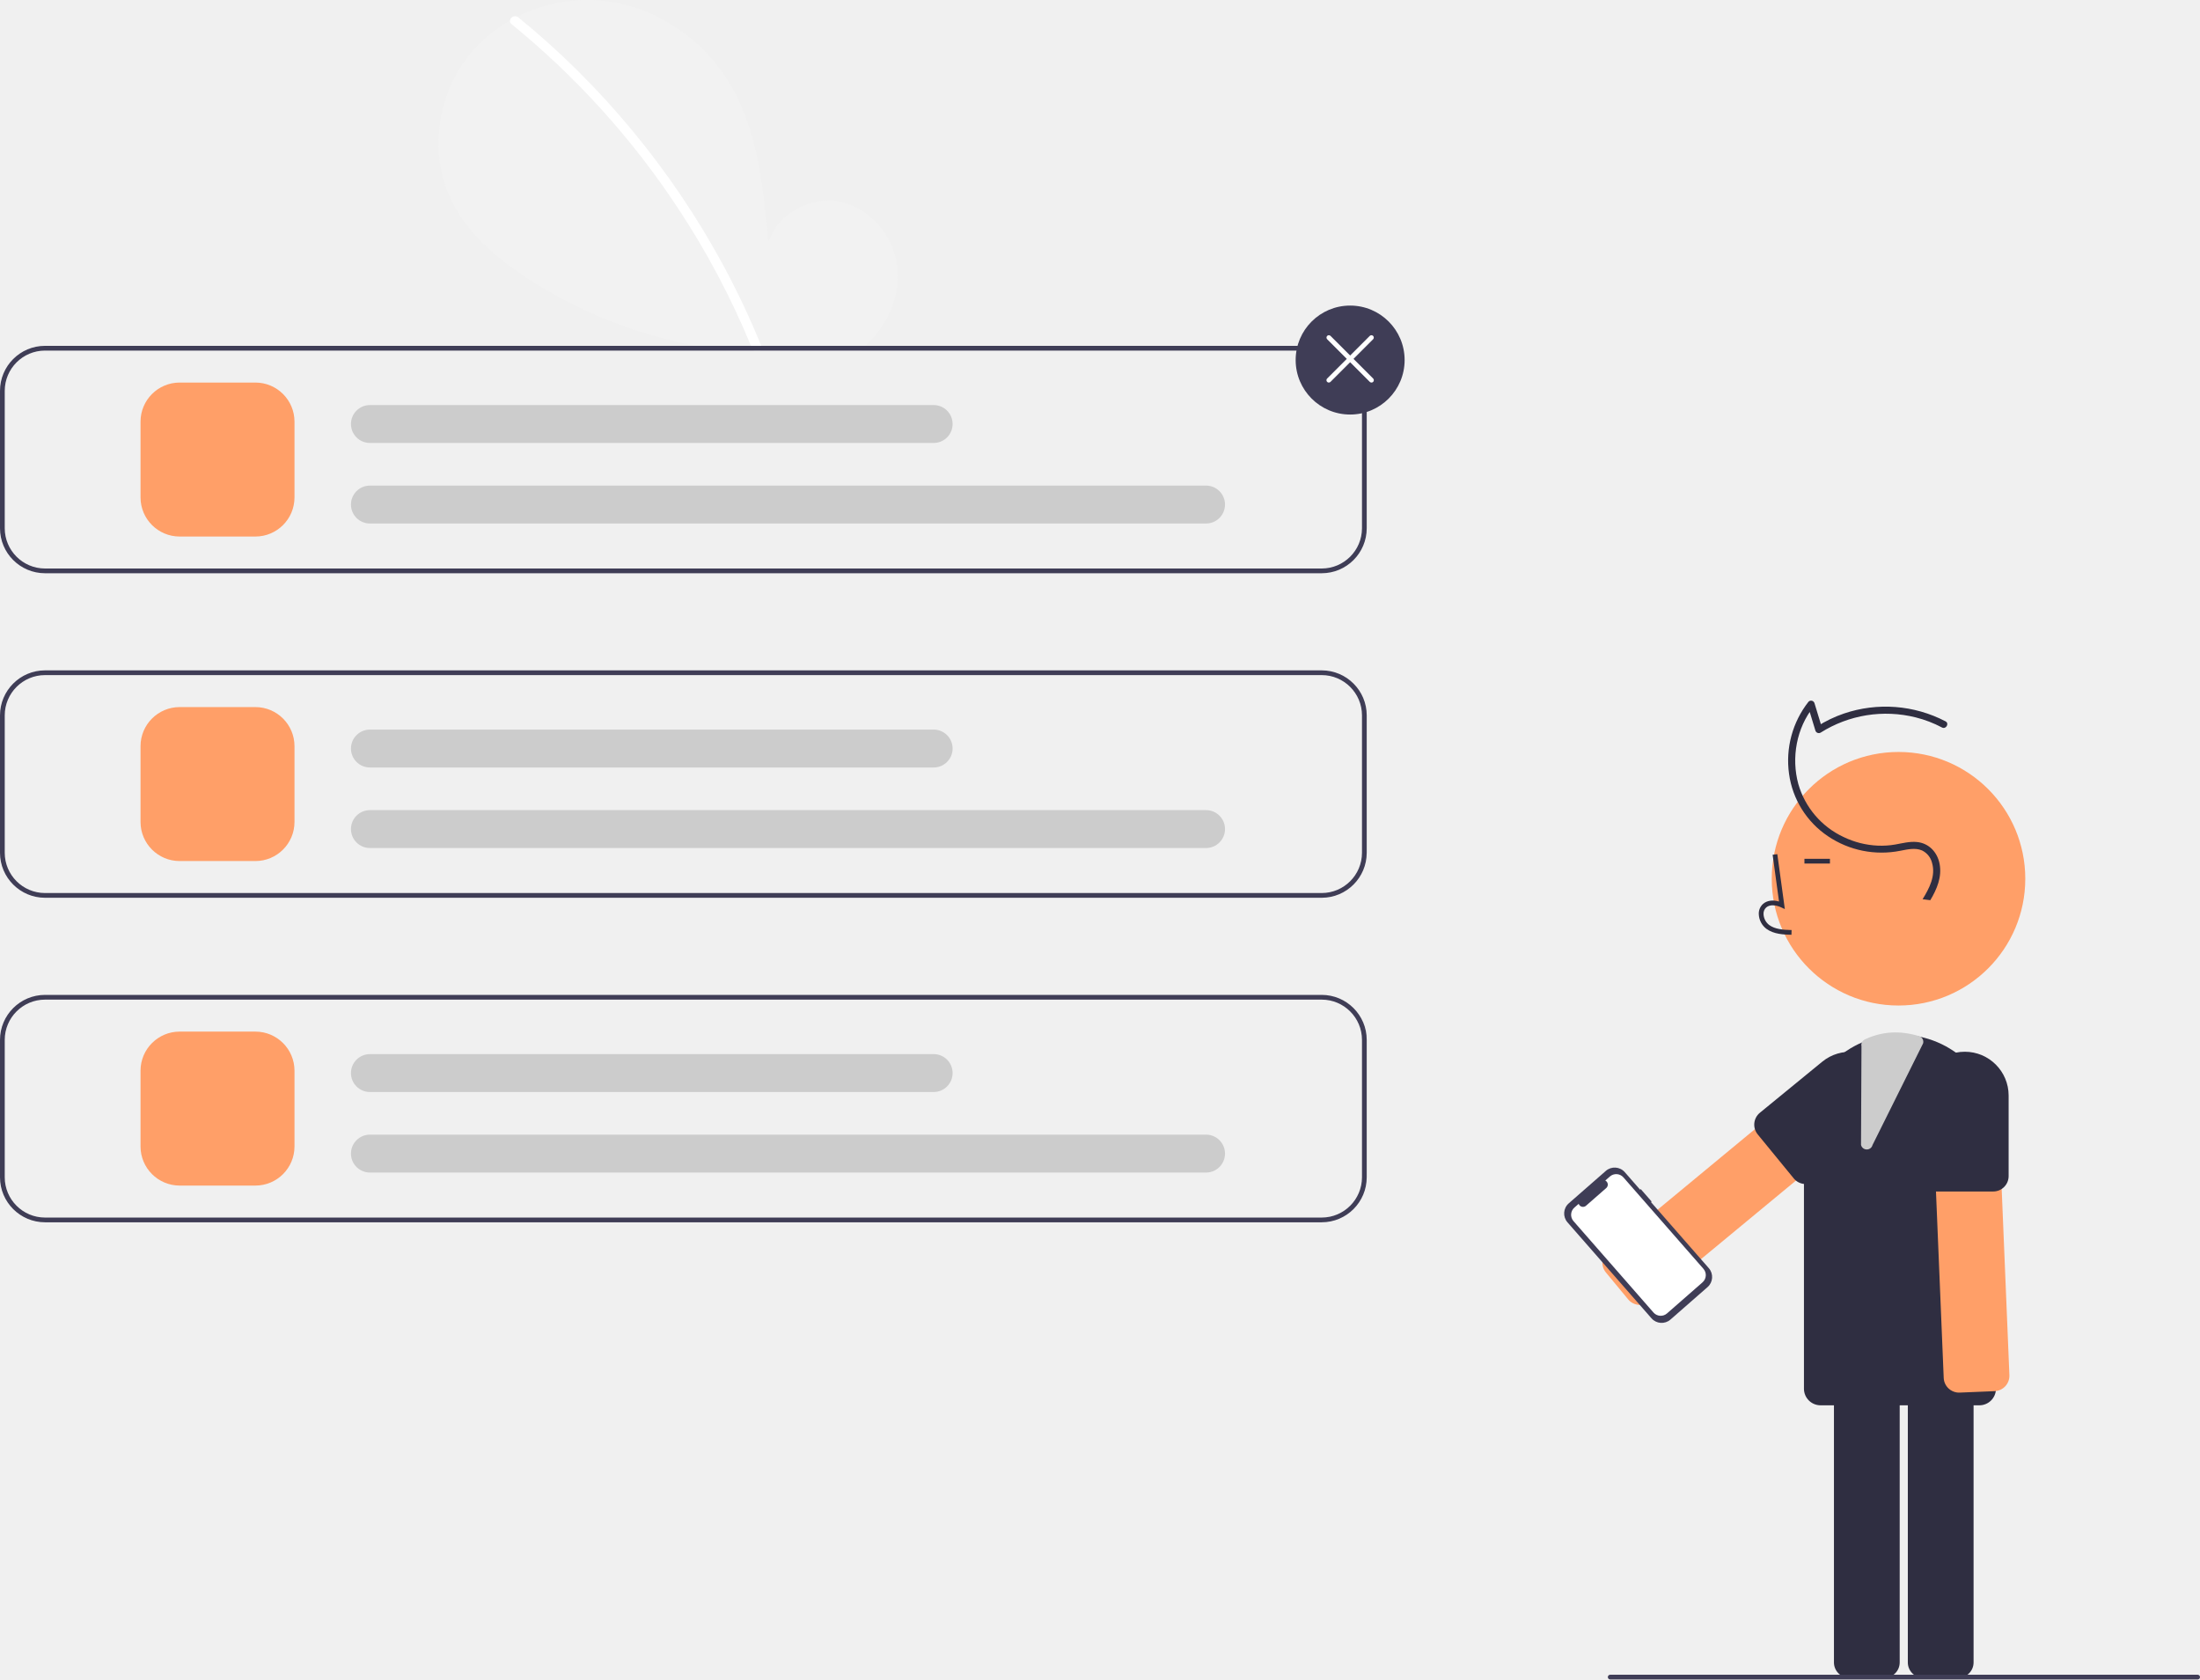
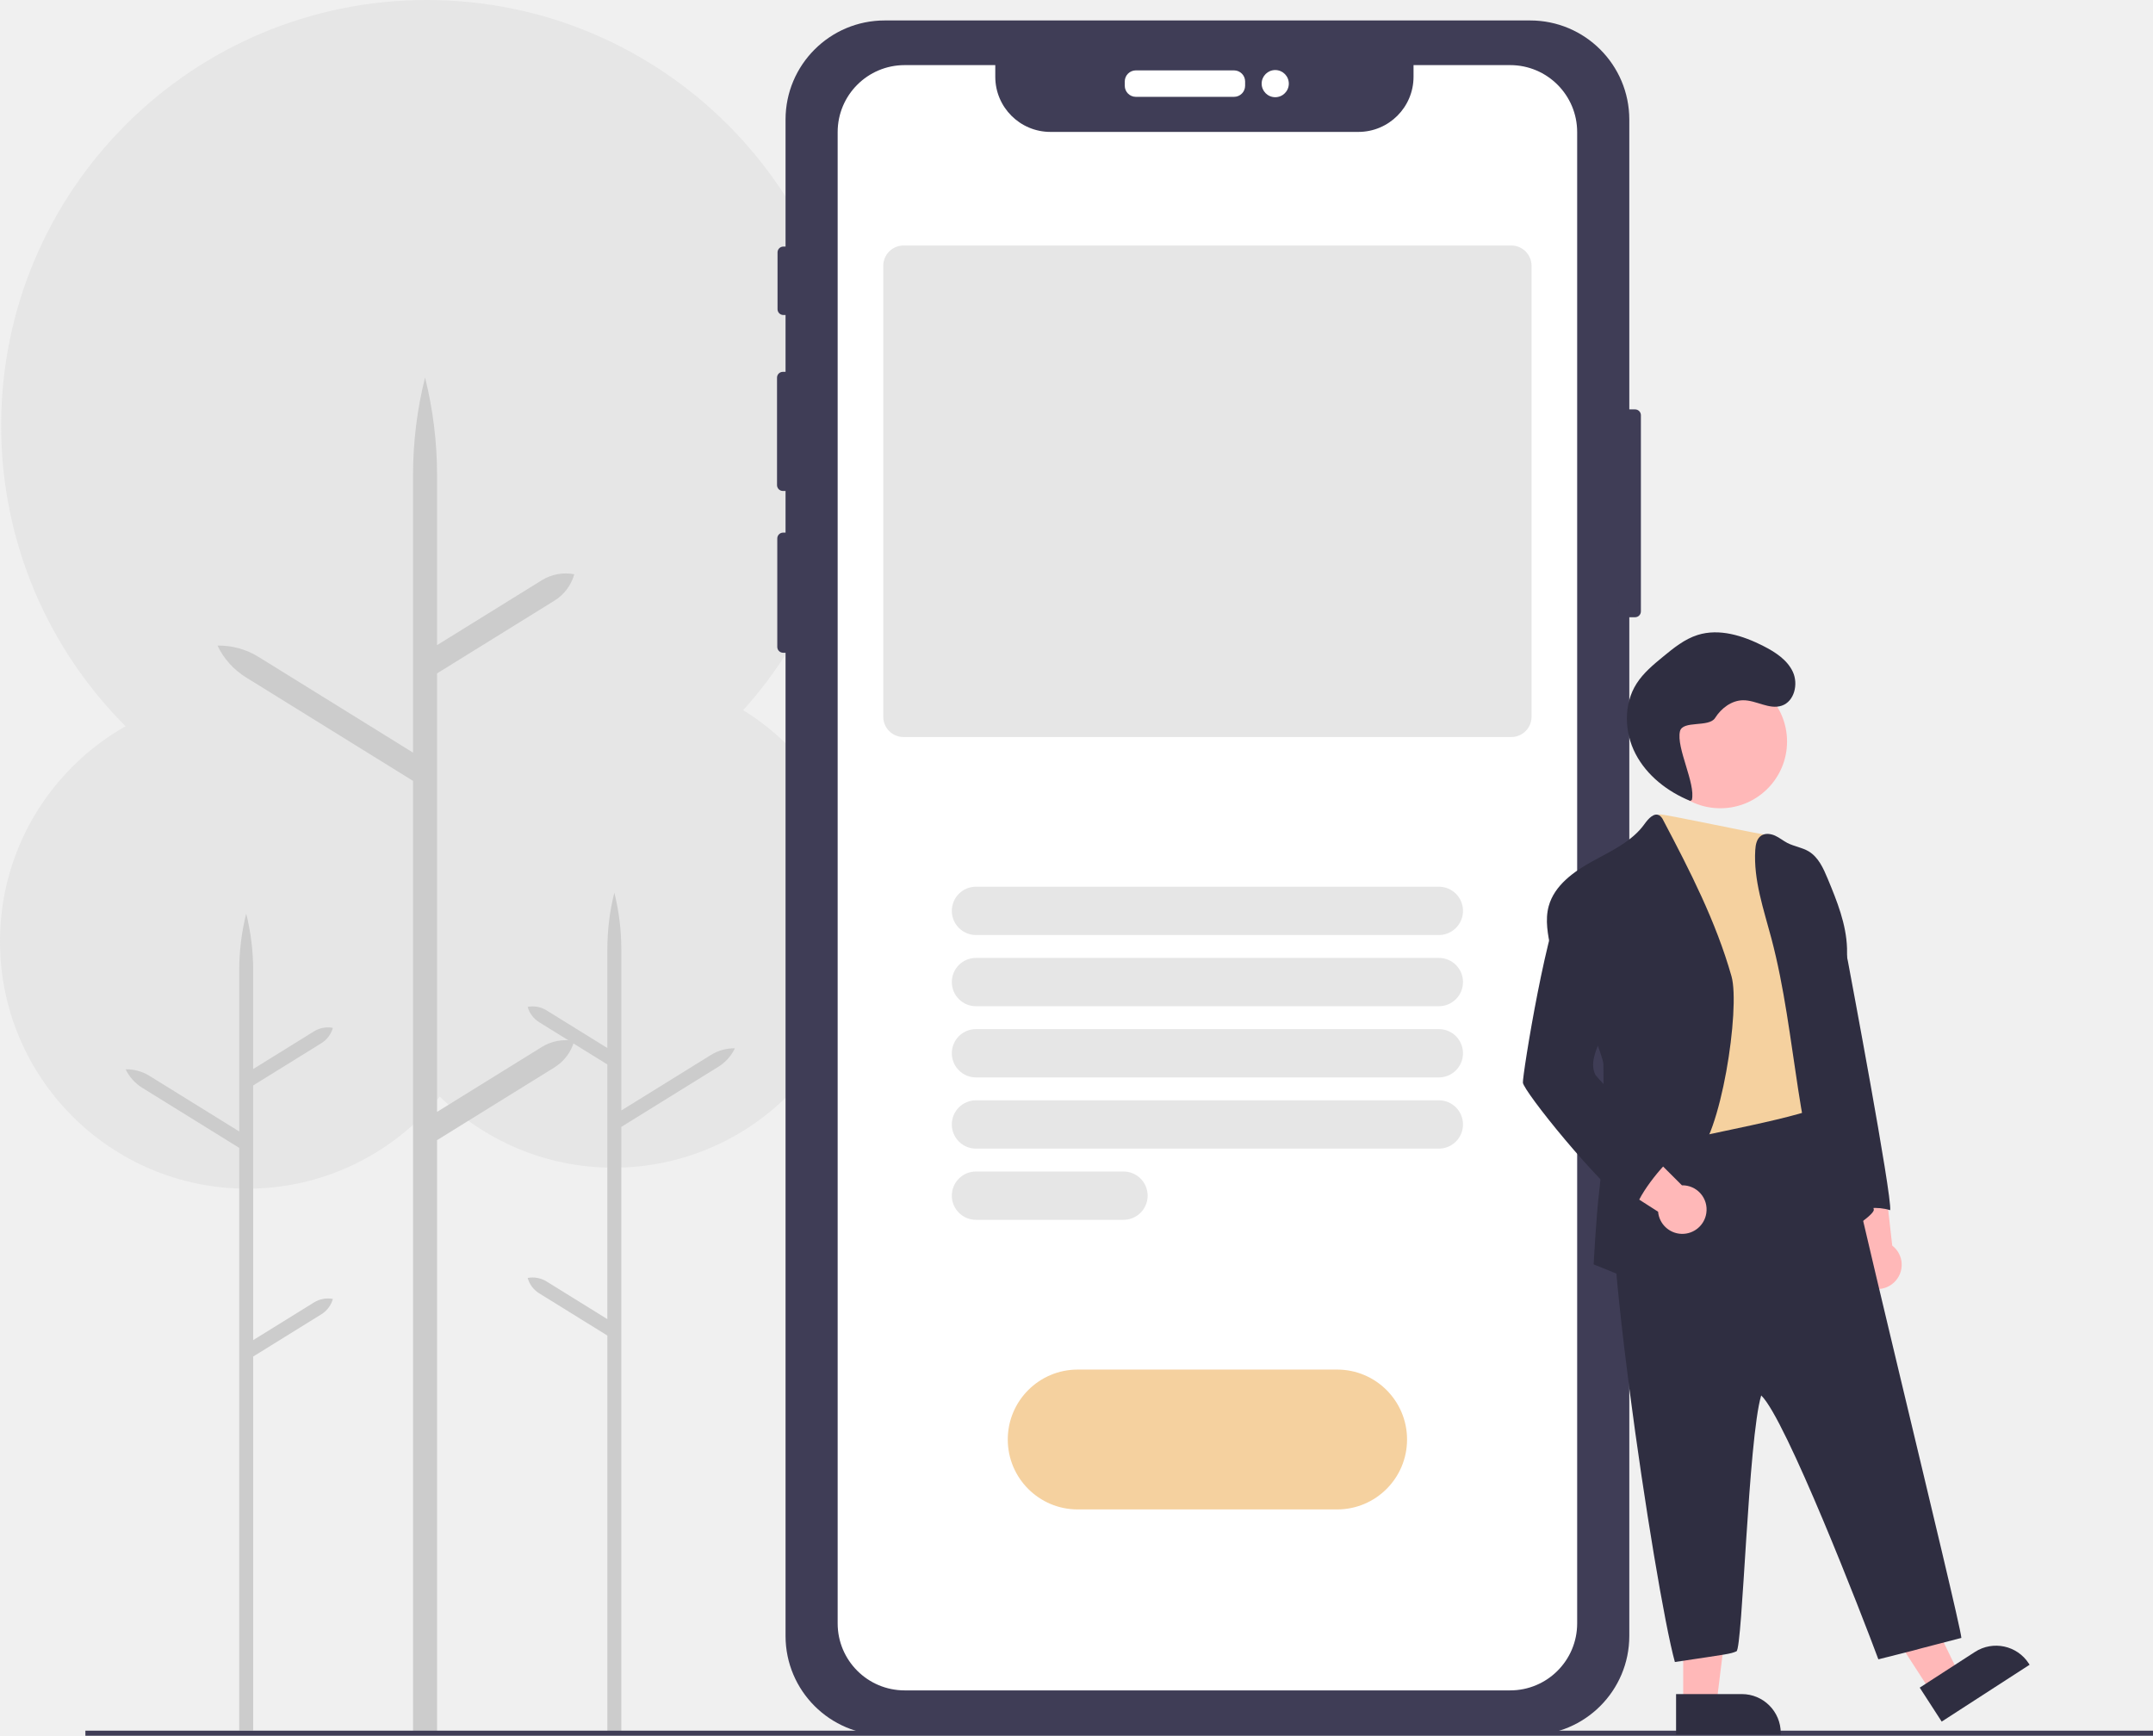
- <svg xmlns="http://www.w3.org/2000/svg" id="f4ffc2e1-387a-412d-9fdb-6d9de808862e" data-name="Layer 1" width="928.791" height="709" viewBox="0 0 928.791 709">
-   <path d="M500.194,242.05l3.39.83c-1.53.22-3.06.43-4.59.62h-56.54q-6.36-.81-12.65-2a197.136,197.136,0,0,1-70.96-28.11c-13.27-8.63-25.92-19.24-32.79-33.49-9.33-19.35-6.07-43.85,7.25-60.7a60.772,60.772,0,0,1,17.59-15c1.01-.58,2.03-1.13,3.07-1.65a66.06,66.06,0,0,1,36.49-6.68c21.35,2.33,41.05,15.37,52.42,33.59,12.57,20.12,14.98,44.74,17.08,68.37,3.81-12.26,18.11-19.75,30.66-17.04,12.54,2.7,22.22,14.41,23.78,27.15,1.53,12.46-4.13,25.25-13.56,33.56C500.624,241.68,500.414,241.87,500.194,242.05Z" transform="translate(-135.6043 -95.50019)" fill="#f2f2f2" />
-   <path d="M456.595,243.5h-2.83a2.059,2.059,0,0,1-.63-.85c-.16-.38-.31-.77-.48-1.15a342.779,342.779,0,0,0-30.92-58.27,345.222,345.222,0,0,0-70.17-77.55,1.614,1.614,0,0,1-.67-1.48,2.178,2.178,0,0,1,3.52-1.37,345.769,345.769,0,0,1,48.25,47.92,351.187,351.187,0,0,1,38.06,56.32,348.998,348.998,0,0,1,16.27,34.43c.01.03.02.05.03.08A1.557,1.557,0,0,1,456.595,243.5Z" transform="translate(-135.6043 -95.50019)" fill="#fff" />
-   <path d="M693.604,241.5h-539a19.017,19.017,0,0,0-19,19v58a19.017,19.017,0,0,0,19,19h539a19.017,19.017,0,0,0,19-19v-58A19.017,19.017,0,0,0,693.604,241.5Zm17,77a17.024,17.024,0,0,1-17,17h-539a17.024,17.024,0,0,1-17-17v-58a17.024,17.024,0,0,1,17-17h539a17.024,17.024,0,0,1,17,17Z" transform="translate(-135.6043 -95.50019)" fill="#3f3d56" />
-   <path d="M693.604,474.5h-539a19.022,19.022,0,0,1-19-19v-58a19.022,19.022,0,0,1,19-19h539a19.022,19.022,0,0,1,19,19v58A19.022,19.022,0,0,1,693.604,474.5Zm-539-94a17.019,17.019,0,0,0-17,17v58a17.019,17.019,0,0,0,17,17h539a17.019,17.019,0,0,0,17-17v-58a17.019,17.019,0,0,0-17-17Z" transform="translate(-135.6043 -95.50019)" fill="#3f3d56" />
-   <path d="M693.604,611.5h-539a19.022,19.022,0,0,1-19-19v-58a19.022,19.022,0,0,1,19-19h539a19.022,19.022,0,0,1,19,19v58A19.022,19.022,0,0,1,693.604,611.5Zm-539-94a17.019,17.019,0,0,0-17,17v58a17.019,17.019,0,0,0,17,17h539a17.019,17.019,0,0,0,17-17v-58a17.019,17.019,0,0,0-17-17Z" transform="translate(-135.6043 -95.50019)" fill="#3f3d56" />
-   <path d="M243.435,322h-32a16.519,16.519,0,0,1-16.5-16.5v-32a16.519,16.519,0,0,1,16.5-16.5h32a16.519,16.519,0,0,1,16.5,16.5v32A16.519,16.519,0,0,1,243.435,322Z" transform="translate(-135.6043 -95.50019)" fill="#ff9f68" />
-   <path d="M644.774,316.5h-353a8,8,0,1,1,0-16h353a8,8,0,0,1,0,16Z" transform="translate(-135.6043 -95.50019)" fill="#ccc" />
-   <path d="M529.774,282.5h-238a8,8,0,1,1,0-16h238a8,8,0,0,1,0,16Z" transform="translate(-135.6043 -95.50019)" fill="#ccc" />
-   <path d="M243.435,459h-32a16.519,16.519,0,0,1-16.5-16.5v-32a16.519,16.519,0,0,1,16.5-16.5h32a16.519,16.519,0,0,1,16.5,16.5v32A16.519,16.519,0,0,1,243.435,459Z" transform="translate(-135.6043 -95.50019)" fill="#ff9f68" />
-   <path d="M644.774,453.5h-353a8,8,0,1,1,0-16h353a8,8,0,0,1,0,16Z" transform="translate(-135.6043 -95.50019)" fill="#ccc" />
-   <path d="M529.774,419.5h-238a8,8,0,1,1,0-16h238a8,8,0,0,1,0,16Z" transform="translate(-135.6043 -95.50019)" fill="#ccc" />
-   <path d="M243.435,596h-32a16.519,16.519,0,0,1-16.5-16.5v-32a16.519,16.519,0,0,1,16.5-16.5h32a16.519,16.519,0,0,1,16.5,16.5v32A16.519,16.519,0,0,1,243.435,596Z" transform="translate(-135.6043 -95.50019)" fill="#ff9f68" />
-   <path d="M644.774,590.5h-353a8,8,0,1,1,0-16h353a8,8,0,0,1,0,16Z" transform="translate(-135.6043 -95.50019)" fill="#ccc" />
-   <path d="M529.774,556.5h-238a8,8,0,1,1,0-16h238a8,8,0,0,1,0,16Z" transform="translate(-135.6043 -95.50019)" fill="#ccc" />
-   <circle cx="570" cy="152" r="23" fill="#3f3d56" />
-   <path d="M714.604,257a.996.996,0,0,1-.707-.293l-18-18a1.0 1,0,0,1,1.414-1.414l18,18a1,1,0,0,1-.707,1.707Z" transform="translate(-135.6043 -95.50019)" fill="#fff" />
-   <path d="M696.604,257a1,1,0,0,1-.707-1.707l18-18a1.0 1,0,0,1,1.414,1.414l-18,18A.996.996,0,0,1,696.604,257Z" transform="translate(-135.6043 -95.50019)" fill="#fff" />
-   <circle cx="801.51" cy="370.967" r="53.519" fill="#ff9f68" />
-   <path d="M941.047,797.313V674.299a6.508,6.508,0,0,1,6.5-6.5h14.759a6.508,6.508,0,0,1,6.5,6.5V797.313a6.508,6.508,0,0,1-6.5,6.5H947.547A6.508,6.508,0,0,1,941.047,797.313Z" transform="translate(-135.6043 -95.50019)" fill="#2f2e41" />
-   <path d="M909.855,797.313V674.299a6.508,6.508,0,0,1,6.5-6.5h14.76a6.508,6.508,0,0,1,6.5,6.5V797.313a6.508,6.508,0,0,1-6.5,6.5H916.355A6.508,6.508,0,0,1,909.855,797.313Z" transform="translate(-135.6043 -95.50019)" fill="#2f2e41" />
-   <path d="M971.254,688.761h-67.062a7.008,7.008,0,0,1-7-7V572.816a40.531,40.531,0,0,1,81.062,0V681.761A7.008,7.008,0,0,1,971.254,688.761Z" transform="translate(-135.6043 -95.50019)" fill="#2f2e41" />
-   <path d="M891.919,490.126l.056-2c-3.721-.104-7.001-.337-9.466-2.138a6.148,6.148,0,0,1-2.381-4.528,3.514,3.514,0,0,1,1.153-2.895c1.636-1.382,4.269-.935,6.188-.055l1.655.759L885.949,456.079l-1.981.271,2.699,19.727c-2.607-.767-5.023-.437-6.678.961a5.471,5.471,0,0,0-1.86,4.492,8.133,8.133,0,0,0,3.2,6.073C884.496,489.918,888.611,490.033,891.919,490.126Z" transform="translate(-135.6043 -95.50019)" fill="#2f2e41" />
-   <rect x="761.793" y="362.551" width="10.771" height="2" fill="#2f2e41" />
-   <path d="M958.286,681.685a6.454,6.454,0,0,1-2.092-4.514l-5.096-122.908a6.5,6.5,0,0,1,6.225-6.764l14.747-.612a6.506,6.506,0,0,1,6.763,6.225l5.096,122.909a6.508,6.508,0,0,1-6.225,6.764l-14.747.611a6.561,6.561,0,0,1-1.405-.091A6.453,6.453,0,0,1,958.286,681.685Z" transform="translate(-135.6043 -95.50019)" fill="#ff9f68" />
-   <path d="M977.104,598.5h-24a6.507,6.507,0,0,1-6.5-6.5v-34a18.5,18.5,0,0,1,37,0v34A6.507,6.507,0,0,1,977.104,598.5Z" transform="translate(-135.6043 -95.50019)" fill="#2f2e41" />
-   <path d="M822.983,644.048l-9.409-11.371a6.508,6.508,0,0,1,.864-9.152l94.781-78.416a6.504,6.504,0,0,1,9.151.864l9.409,11.373a6.5,6.5,0,0,1-.865,9.151L832.135,644.913a6.507,6.507,0,0,1-8.144.119A6.561,6.561,0,0,1,822.983,644.048Z" transform="translate(-135.6043 -95.50019)" fill="#ff9f68" />
-   <path d="M892.88,592.972l-15.203-18.57a6.507,6.507,0,0,1,.912-9.147l26.308-21.538a18.5,18.5,0,1,1,23.438,28.63l-26.308,21.538A6.507,6.507,0,0,1,892.88,592.972Z" transform="translate(-135.6043 -95.50019)" fill="#2f2e41" />
-   <path id="ae0384b4-8122-4d33-856d-77d2fa9820c7" data-name="Path 22" d="M828.29,597.489l-.27.236-6.464-7.385a5.68,5.68,0,0,0-8.016-.533L797.895,603.501a5.68,5.68,0,0,0-.533,8.016l35.461,40.515a5.68,5.68,0,0,0,8.016.533l15.646-13.695a5.68,5.68,0,0,0,.533-8.016l-24.397-27.873.27-.236Z" transform="translate(-135.6043 -95.50019)" fill="#3f3d56" />
-   <path id="afaa2d2f-7dd7-4c5b-bc7f-9a7e6e58aedc" data-name="Path 23" d="M815.27,592.166l-1.948,1.705a1.922,1.922,0,0,1,.405,3.165l-8.55,7.483a1.922,1.922,0,0,1-3.084-.821l-1.819,1.593a4.046,4.046,0,0,0-.38,5.71l33.775,38.589a4.046,4.046,0,0,0,5.71.38l14.996-13.126a4.046,4.046,0,0,0,.38-5.71h0L820.98,592.545a4.046,4.046,0,0,0-5.71-.38Z" transform="translate(-135.6043 -95.50019)" fill="#fff" />
-   <path d="M950.532,475.529c2.787-4.656,4.968-9.786,3.933-15.302-.924-4.926-4.469-8.762-9.567-9.266-3.07-.303-6.125.516-9.123,1.05a34.246,34.246,0,0,1-7.448.482,36.994,36.994,0,0,1-14.451-3.664,35.469,35.469,0,0,1-19.056-22.331c-3.042-11.074-.783-23.649,6.44-32.663l-2.507-.662,3.264,10.724a1.515,1.515,0,0,0,2.204.896,51.664,51.664,0,0,1,40.201-6.427,48.947,48.947,0,0,1,11.031,4.243c1.704.906,3.221-1.683,1.514-2.59a54.697,54.697,0,0,0-42.915-3.288A52.215,52.215,0,0,0,902.706,402.204l2.204.896-3.264-10.724a1.512,1.512,0,0,0-2.507-.662A40.207,40.207,0,0,0,890.897,422.197a37.94,37.94,0,0,0,16.429,26.319,40.458,40.458,0,0,0,30.554,6.142c2.936-.564,6.265-1.372,9.146-.143a7.9,7.9,0,0,1,4.234,5.208c1.632,5.531-1.145,10.784-3.982,15.383Z" transform="translate(-135.6043 -95.50019)" fill="#2f2e41" />
-   <path d="M923.721,580.752l-.037-0a2.466,2.466,0,0,1-2.399-1.927l.196-41.668a2.535,2.535,0,0,1,1.4-2.853c7.253-3.407,14.749-3.865,22.913-1.397a2.502,2.502,0,0,1,1.707,3.042L926.135,578.892A2.465,2.465,0,0,1,923.721,580.752Z" transform="translate(-135.6043 -95.50019)" fill="#ccc" />
-   <path d="M1063.396,804.5h-248a1,1,0,0,1,0-2h248a1,1,0,0,1,0,2Z" transform="translate(-135.6043 -95.50019)" fill="#3f3d56" />
+ <svg xmlns="http://www.w3.org/2000/svg" id="f02737fd-72c1-4c7a-8ed1-3bbe2454c5db" data-name="Layer 1" width="846.578" height="682.583" viewBox="0 0 846.578 682.583">
+   <circle cx="241.167" cy="361.995" r="97.2" fill="#e6e6e6" />
+   <path d="M391.617,612.641l23.91,14.816V527.306l-26.8-16.607a10.396,10.396,0,0,1-4.536-6.039h0a10.396,10.396,0,0,1,7.427,1.374l23.91,14.816V482.015a91.89,91.89,0,0,1,2.744-22.286,91.887,91.887,0,0,1,2.744,22.286V545.402l35.274-21.858a17.286,17.286,0,0,1,9.389-2.59,17.287,17.287,0,0,1-6.498,7.254l-38.164,23.649V790.708h-5.487V633.913L388.726,617.306a10.396,10.396,0,0,1-4.536-6.039h0A10.396,10.396,0,0,1,391.617,612.641Z" transform="translate(-176.7111 -108.7083)" fill="#ccc" />
+   <circle cx="97.2" cy="370.247" r="97.2" fill="#e6e6e6" />
+   <path d="M300.173,620.894l-23.91,14.816V535.559l26.8-16.607a10.396,10.396,0,0,0,4.536-6.039h0a10.396,10.396,0,0,0-7.427,1.374L276.263,529.104V490.268a91.89,91.89,0,0,0-2.744-22.286,91.887,91.887,0,0,0-2.744,22.286v63.387L235.502,531.797a17.286,17.286,0,0,0-9.389-2.59,17.287,17.287,0,0,0,6.498,7.254L270.776,560.11V789.231h5.487V642.166l26.8-16.607a10.396,10.396,0,0,0,4.536-6.039h0A10.396,10.396,0,0,0,300.173,620.894Z" transform="translate(-176.7111 -108.7083)" fill="#ccc" />
+   <circle cx="167.808" cy="167.355" r="167.355" fill="#e6e6e6" />
+   <path d="M389.735,520.445l-41.167,25.51V373.519l46.143-28.593a17.899,17.899,0,0,0,7.81-10.397l0-0h-0a17.9,17.9,0,0,0-12.787,2.366l-41.167,25.51V295.539a158.211,158.211,0,0,0-4.724-38.371,158.207,158.207,0,0,0-4.724,38.371v109.137L278.388,367.042a29.763,29.763,0,0,0-16.165-4.46,29.764,29.764,0,0,0,11.188,12.49l65.709,40.718V789.598h9.447V557.069l46.143-28.593a17.899,17.899,0,0,0,7.81-10.397l0-0H402.522A17.9,17.9,0,0,0,389.735,520.445Z" transform="translate(-176.7111 -108.7083)" fill="#ccc" />
+   <rect x="33.578" y="680.583" width="813" height="2" fill="#3f3d56" />
+   <path d="M819.635,269.703h-2.27v-113.96a38.99,38.99,0,0,0-38.99-38.99H524.585a38.99,38.99,0,0,0-38.99,38.99v49.93h-.86a2.29,2.29,0,0,0-2.29,2.29v22.33a2.29,2.29,0,0,0,2.29,2.29h.86v22.35h-1.06a2.29,2.29,0,0,0-2.29,2.29v42.26a2.29,2.29,0,0,0,2.29,2.29h1.06v16.39h-.96a2.29,2.29,0,0,0-2.29,2.29V363.113a2.29,2.29,0,0,0,2.29,2.29h.96V752.033a38.99,38.99,0,0,0,38.99,38.99h253.79a38.99,38.99,0,0,0,38.99-38.99V351.433h2.27a2.29,2.29,0,0,0,2.29-2.29V271.993A2.29,2.29,0,0,0,819.635,269.703Z" transform="translate(-176.7111 -108.7083)" fill="#3f3d56" />
+   <path d="M661.935,146.793H623.345a4.375,4.375,0,0,1-4.37-4.369v-1.671a4.375,4.375,0,0,1,4.37-4.369h38.59a4.375,4.375,0,0,1,4.37,4.369v1.671A4.375,4.375,0,0,1,661.935,146.793Z" transform="translate(-176.7111 -108.7083)" fill="#fff" />
+   <circle cx="501.434" cy="32.885" r="5.34" fill="#fff" />
+   <path d="M770.525,134.313h-38v4.57a21.7,21.7,0,0,1-21.7,21.7H589.765a21.69,21.69,0,0,1-21.7-21.68v-4.59h-35.63a26.35,26.35,0,0,0-26.35,26.35h0v586.44a26.35,26.35,0,0,0,26.35,26.35h238.09a26.34,26.34,0,0,0,26.34-26.34v-586.45a26.34,26.34,0,0,0-26.33-26.35Z" transform="translate(-176.7111 -108.7083)" fill="#fff" />
+   <path d="M702.476,702.292H600.475a27.5,27.5,0,0,1,0-55H702.476a27.5,27.5,0,0,1,0,55Z" transform="translate(-176.7111 -108.7083)" fill="#f5d19f" />
+   <path d="M742.476,476.403H560.475a9.5,9.5,0,0,1,0-19H742.476a9.5,9.5,0,0,1,0,19Z" transform="translate(-176.7111 -108.7083)" fill="#e6e6e6" style="isolation:isolate" />
+   <path d="M742.476,504.403H560.475a9.5,9.5,0,0,1,0-19H742.476a9.5,9.5,0,0,1,0,19Z" transform="translate(-176.7111 -108.7083)" fill="#e6e6e6" style="isolation:isolate" />
+   <path d="M742.476,532.403H560.475a9.5,9.5,0,0,1,0-19H742.476a9.5,9.5,0,0,1,0,19Z" transform="translate(-176.7111 -108.7083)" fill="#e6e6e6" style="isolation:isolate" />
+   <path d="M742.476,560.403H560.475a9.5,9.5,0,0,1,0-19H742.476a9.5,9.5,0,0,1,0,19Z" transform="translate(-176.7111 -108.7083)" fill="#e6e6e6" style="isolation:isolate" />
+   <path d="M618.476,588.403H560.475a9.5,9.5,0,0,1,0-19h58a9.5,9.5,0,0,1,0,19Z" transform="translate(-176.7111 -108.7083)" fill="#e6e6e6" style="isolation:isolate" />
+   <path d="M770.961,398.552H531.989A7.977,7.977,0,0,1,524.021,390.584V213.222a7.977,7.977,0,0,1,7.968-7.968H770.961a7.977,7.977,0,0,1,7.968,7.968V390.584A7.977,7.977,0,0,1,770.961,398.552Z" transform="translate(-176.7111 -108.7083)" fill="#e6e6e6" style="isolation:isolate" />
+   <g opacity="0.1">
+     <path d="M813.289,347.923q-0-2.06,0-4.14a31.248,31.248,0,0,0,0,3.21C813.279,347.303,813.289,347.613,813.289,347.923Z" transform="translate(-176.7111 -108.7083)" />
+   </g>
+   <circle cx="676.442" cy="291.61" r="26.239" fill="#ffb8b8" />
+   <path d="M921.396,613.085a9.497,9.497,0,0,0-.645-14.549l-3.578-31.78-19.925,5.439,9.701,28.604a9.549,9.549,0,0,0,14.446,12.287Z" transform="translate(-176.7111 -108.7083)" fill="#ffb8b8" />
+   <polygon points="759.242 665.281 770.24 658.168 748.036 612.365 731.805 622.864 759.242 665.281" fill="#ffb8b8" />
+   <path d="M932.583,759.919h41.163a0,0,0,0,1,0,0v15.904a0,0,0,0,1,0,0H947.893A15.309,15.309,0,0,1,932.583,760.514v-.595A0,0,0,0,1,932.583,759.919Z" transform="translate(1993.828 786.2345) rotate(147.1041)" fill="#2f2e41" />
+   <polygon points="661.851 669.936 674.948 669.936 681.181 619.418 661.851 619.418 661.851 669.936" fill="#ffb8b8" />
+   <path d="M835.755,774.902h41.163a0,0,0,0,1,0,0v15.904a0,0,0,0,1,0,0H851.065a15.309,15.309,0,0,1-15.309-15.309v-.595A0,0,0,0,1,835.755,774.902Z" transform="translate(1535.963 1456.999) rotate(-180)" fill="#2f2e41" />
+   <path d="M891.127,452.418c-1.742,5.671,4.432,11.845,6.425,17.419s4.675,10.938,5.752,16.771c.737,4.011,17.445,92.6,16.641,97.994a20.79,20.79,0,0,0-15.459,1.418,45.947,45.947,0,0,1-5.874-19.113,99.978,99.978,0,0,1,.113-11.967c.519-11.27-4.367-22.556-4.529-33.834a63.737,63.737,0,0,0-.924-11.667c-.535-2.649-.486-7.608-1.061-10.249-.916-4.197,3.022-6.133,2.803-10.435l-1.199-23.496C893.566,461.144,889.434,456.096,891.127,452.418Z" transform="translate(-176.7111 -108.7083)" fill="#2f2e41" />
+   <path d="M831.888,550.998c-4.211,6.569-13.076,7.991-19.277,12.697-9.475,7.233,14.697,169.73,22.677,198.597,21.056-3.158,21.793-3.148,24.214-4.211s4.611-83.601,9.728-100.614c9.575,9.024,39.711,86.58,46.07,103.772,25.267-6.317,0,0,32.637-8.422-.274-5.959-48.228-200.124-49.976-215.421C876.021,541.765,853.765,546.639,831.888,550.998Z" transform="translate(-176.7111 -108.7083)" fill="#2f2e41" />
+   <path d="M829.049,428.979c-2.601,7.705.94,37.682,1.199,44.423a151.126,151.126,0,0,1,0,18.375c-.899,10.597-4.051,21.268-1.936,31.687,1.385,6.895,3.848,13.304,4.424,20.32.389,4.861.267,9.803,1.807,14.414,5.671-2.431,55.953-10.786,59.647-15.645-2.528-12.21-.081-24.816-1.758-37.172-.972-7.122-3.379-13.976-4.513-21.065-1.402-8.75-.81-17.824-3.362-26.323a75.783,75.783,0,0,0-5.372-12.453c-2.197-4.529-4.953-8.249-5.896-8.248C870.899,437.421,829.202,428.292,829.049,428.979Z" transform="translate(-176.7111 -108.7083)" fill="#f5d19f" />
+   <path d="M819.424,612.425s8.718-17.395,9.155-27.344c.154-3.573,9.941-17.792,14.349-21.017,10.452-7.656,18.157-58.975,14.624-71.427-6.109-21.527-16.398-41.596-26.842-61.381a4.472,4.472,0,0,0-1.458-1.855c-2.123-1.321-4.424,1.28-5.874,3.314-4.918,6.895-13.02,10.581-20.441,14.657s-15.013,9.504-17.257,17.662c-1.507,5.477-.332,11.286.81,16.836s5.137,9.957,8.159,14.632c3.503,5.159,12.603,28.04,12.534,30.755.178,16.787.348,33.632-1.685,50.305-1.142,9.423-2.147,28.357-2.147,28.357Z" transform="translate(-176.7111 -108.7083)" fill="#2f2e41" />
+   <path d="M898.597,594.438c-16.05-36.532-15.151-78.103-25.351-116.669-3.03-11.448-7.081-22.953-6.352-34.774.13-2.115.575-4.489,2.341-5.671,1.572-1.053,3.711-.77,5.436,0s3.2,2.026,4.861,2.884c2.682,1.369,5.801,1.758,8.378,3.306,3.824,2.301,5.777,6.676,7.486,10.792,3.654,8.791,7.292,17.824,7.583,27.352.616,18.505-7.592,36.289-3.314,54.284a107.758,107.758,0,0,0,3.306,10.484,318.765,318.765,0,0,1,10.533,37.926C913.983,586.547,899.27,595.978,898.597,594.438Z" transform="translate(-176.7111 -108.7083)" fill="#2f2e41" />
+   <path d="M847.644,585.794a9.497,9.497,0,0,0-9.586-10.963l-22.634-22.594-12.17,16.687,25.435,16.29a9.549,9.549,0,0,0,18.956.58Z" transform="translate(-176.7111 -108.7083)" fill="#ffb8b8" />
+   <path d="M775.527,534.483c.373,3.395,28.888,39.196,44.383,50.881-.899-4.61,11.246-19.647,15.175-21.997-9.82-9.263-30.337-30.748-31.015-31.922-2.22-4.286,0-9.406,1.936-13.838,6.101-14.089,8.977-30.075,5.064-44.926-1.475-5.574-4.051-11.156-8.742-14.584-2.05-1.491-4.821-2.512-7.097-1.377a7.883,7.883,0,0,0-2.431,2.179C785.533,467.739,775.252,531.964,775.527,534.483Z" transform="translate(-176.7111 -108.7083)" fill="#2f2e41" />
+   <path d="M841.969,423.278c1.532-6.5-6.212-20.487-4.68-26.987,1.037-4.402,11.389-1.41,13.804-5.233s6.462-6.921,10.984-6.972c5.198-.058,10.313,3.797,15.237,2.131,4.979-1.685,6.57-8.503,4.369-13.276s-6.943-7.814-11.627-10.198c-7.978-4.058-17.266-7.022-25.805-4.337-5.161,1.623-9.477,5.14-13.653,8.58-3.807,3.136-7.678,6.342-10.339,10.495-5.213,8.135-4.899,19.096-.444,27.669s12.573,14.865,21.519,18.517" transform="translate(-176.7111 -108.7083)" fill="#2f2e41" />
</svg>
